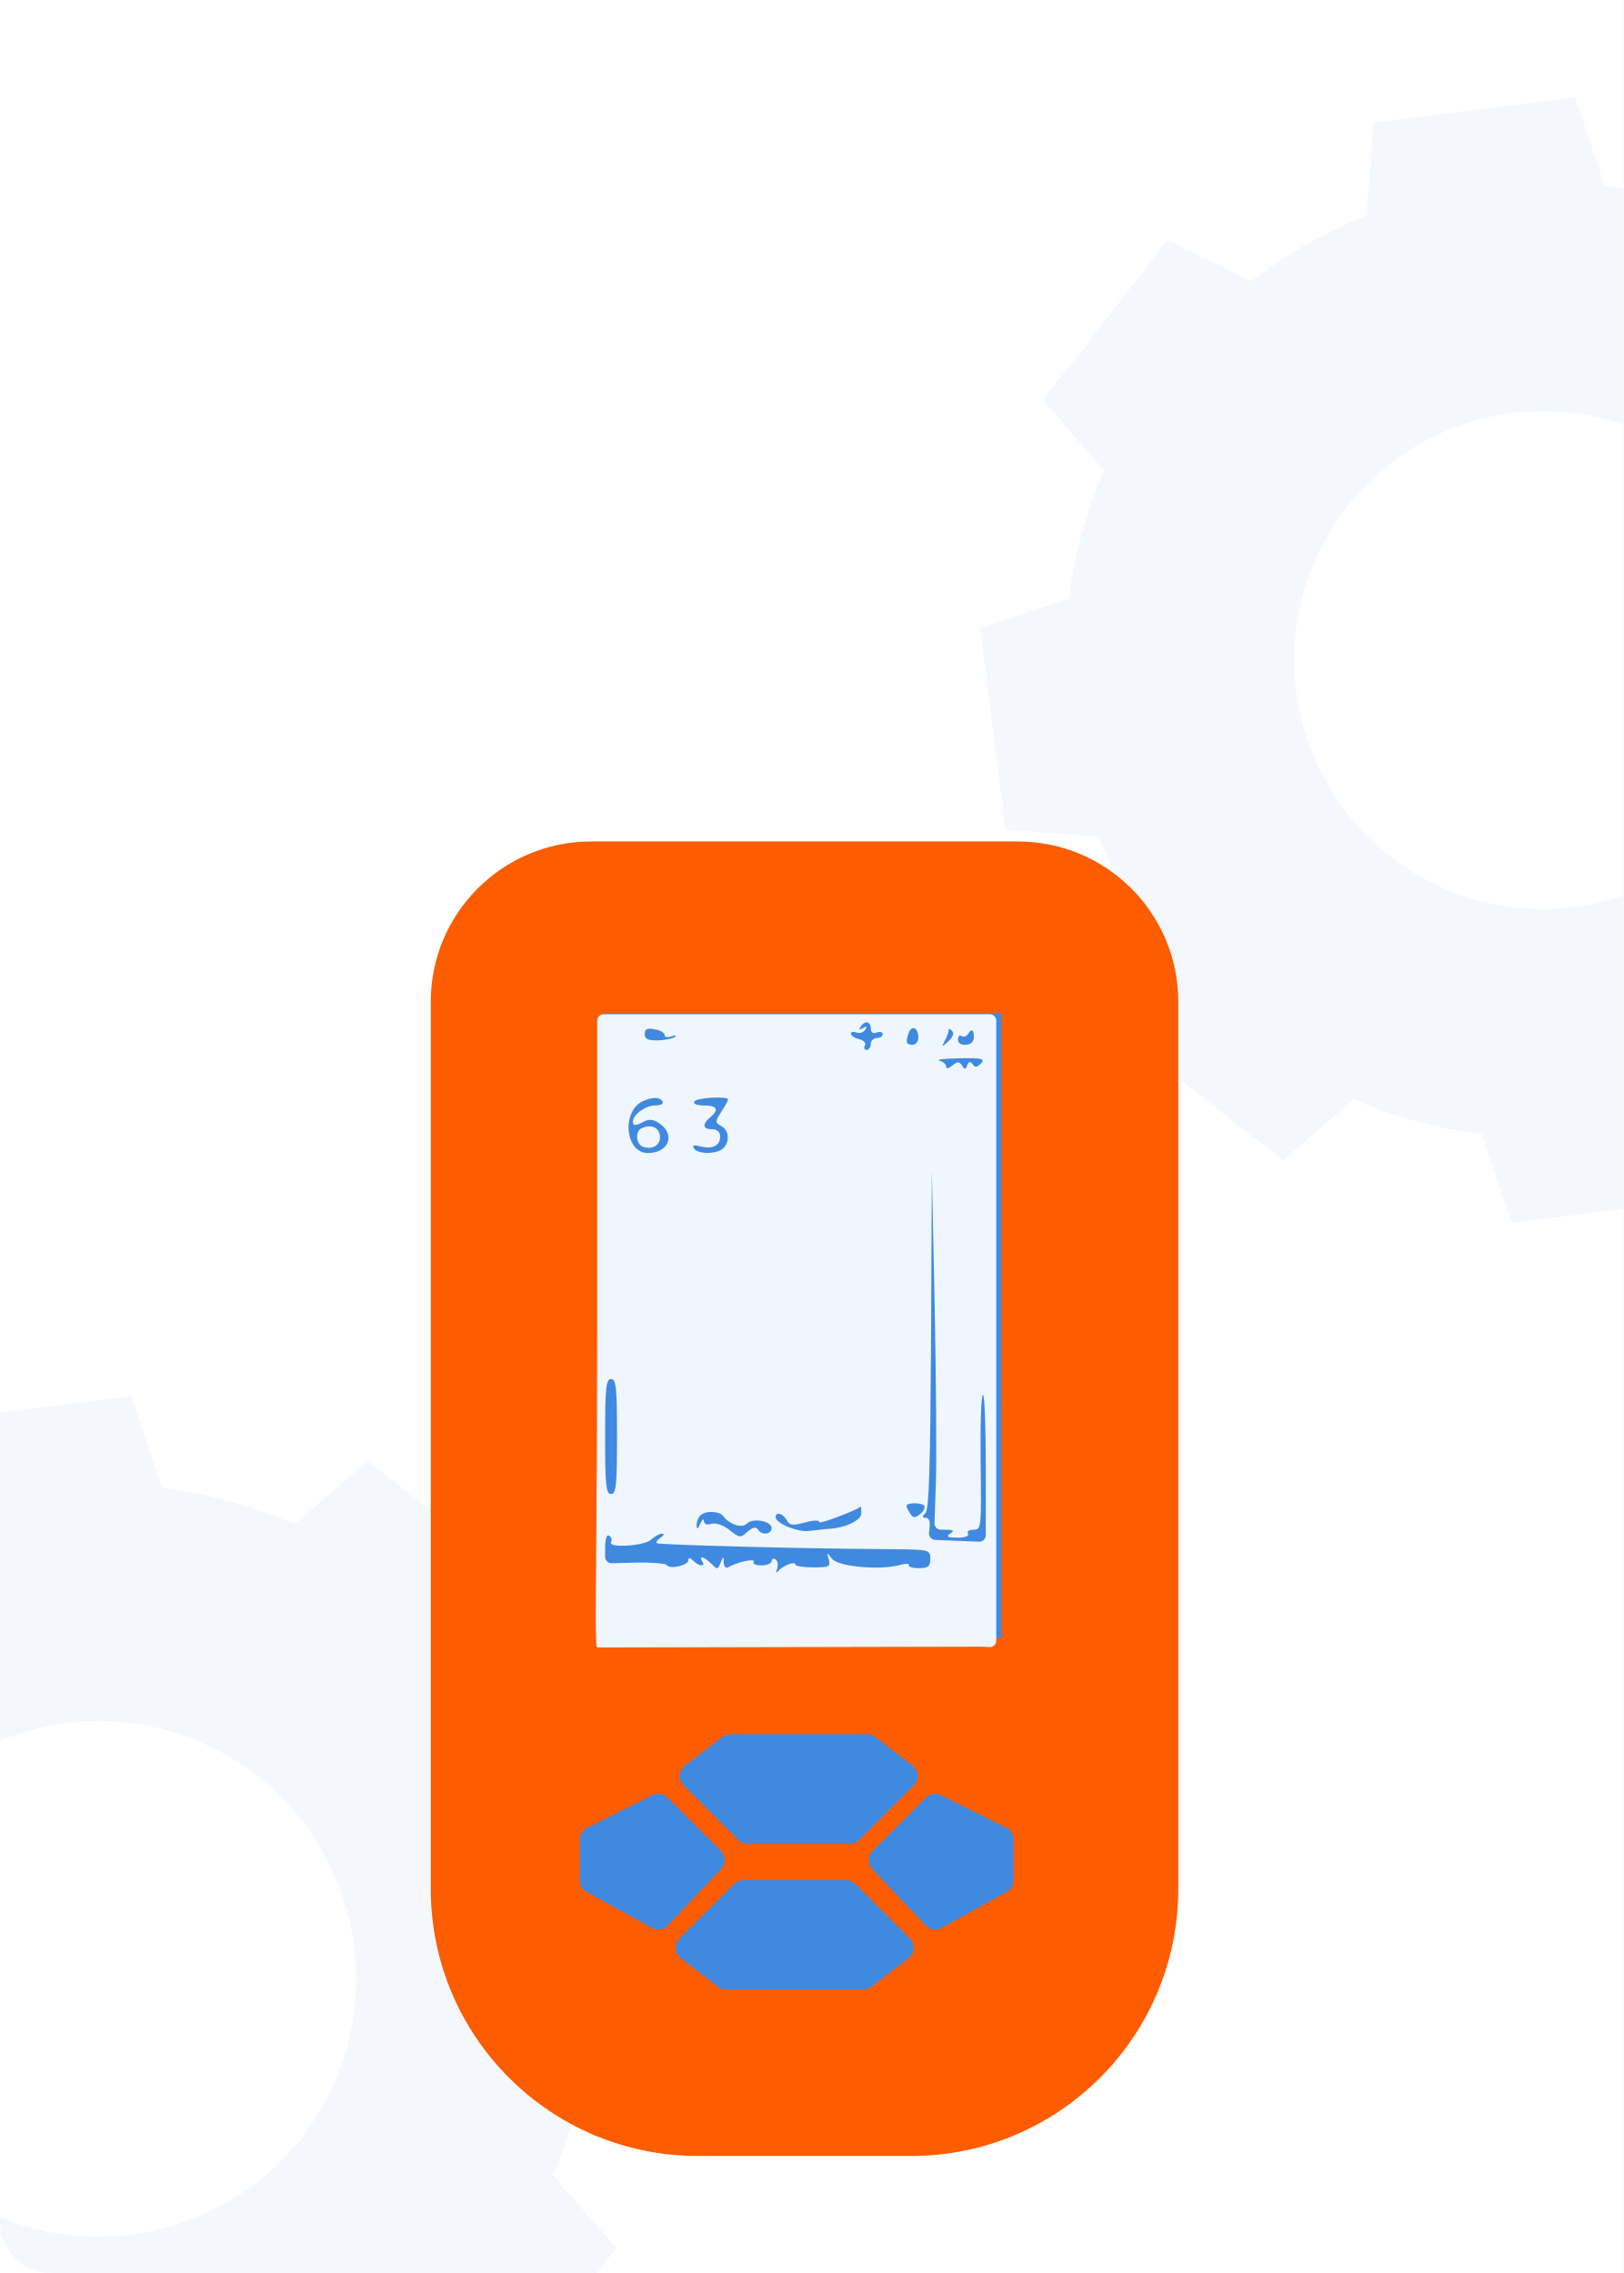
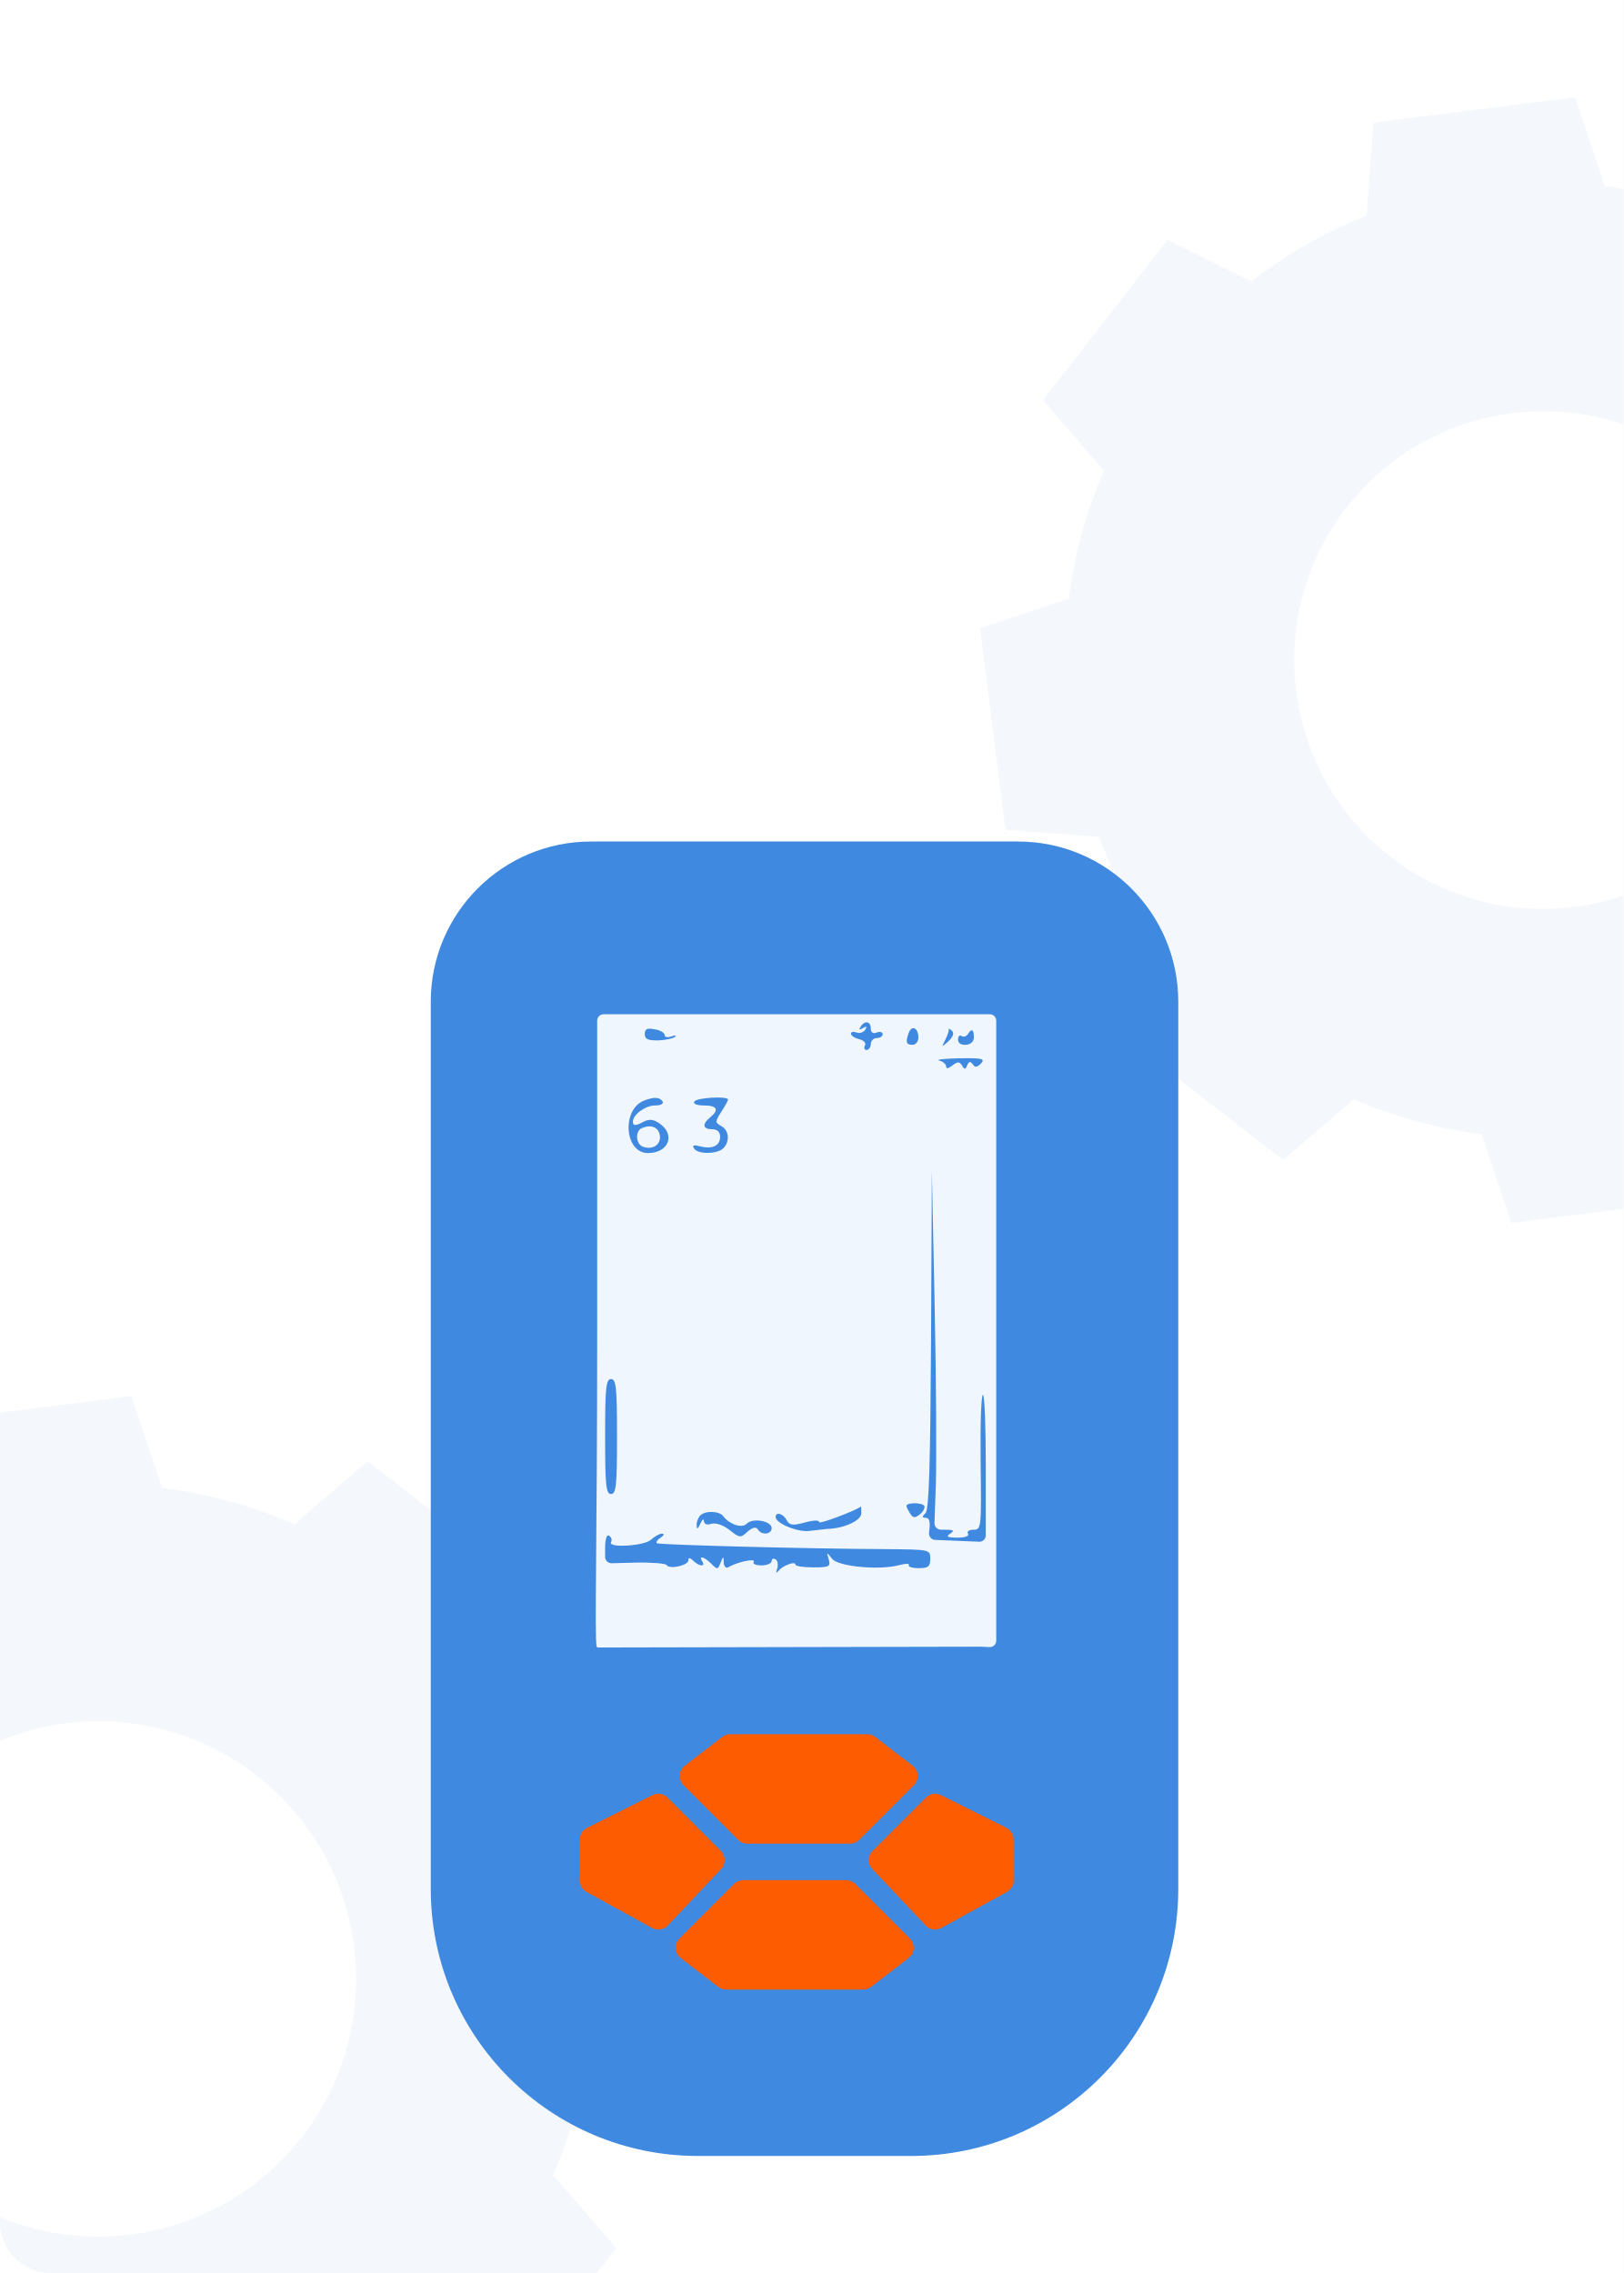
- <svg xmlns="http://www.w3.org/2000/svg" fill="none" height="448" viewBox="0 0 320 448" width="320">
-   <clipPath id="a">
-     <path d="m0 0h320v448h-320z" />
-   </clipPath>
-   <mask id="b" height="538" maskUnits="userSpaceOnUse" width="320" x="0" y="-90">
-     <rect fill="#fff" height="538" rx="10" width="320" y="-90" />
-   </mask>
-   <g clip-path="url(#a)">
-     <path d="m0 0h320v448h-320z" fill="#fff" />
-     <g fill="#f0f6fd" fill-opacity=".7" mask="url(#b)">
-       <path d="m108.986 428.695c3.648-8.426 6.033-17.214 7.152-26.097l18.095-6.045-2.583-20.571-2.583-20.57-18.988-1.427c-3.287-8.327-7.774-16.264-13.384-23.518l8.485-17.051-16.37-12.714-16.333-12.718-14.425 12.422c-8.428-3.647-17.216-6.031-26.101-7.15l-6.046-18.091-20.574 2.583-20.574 2.583-1.423 19.022c-8.328 3.287-16.267 7.774-23.523 13.384l-17.053-8.484-12.716 16.368-12.721 16.332 12.424 14.422c-3.648 8.426-6.033 17.214-7.152 26.096l-18.095 6.046 2.583 20.57 2.583 20.571 19.025 1.422c3.287 8.327 7.774 16.264 13.384 23.518l-8.486 17.051 16.37 12.714 16.37 12.713 14.425-12.422c8.428 3.647 17.216 6.031 26.101 7.15l6.046 18.091 20.574-2.583 20.574-2.583 1.423-19.023c8.328-3.286 16.267-7.773 23.523-13.383l17.053 8.484 12.716-16.369 12.716-16.368zm-120.782 1.436c-22.141-17.213-26.14-49.134-8.923-71.272 17.217-22.138 49.143-26.138 71.284-8.925s26.14 49.134 8.923 71.272c-17.216 22.138-49.143 26.137-71.283 8.925z" />
-       <path d="m390.658 167.44c3.523-8.138 5.827-16.625 6.907-25.204l17.476-5.838-2.495-19.867-2.494-19.866-18.338-1.378c-3.174-8.042-7.508-15.707-12.926-22.713l8.195-16.467-15.81-12.278-15.774-12.283-13.932 11.997c-8.139-3.523-16.627-5.825-25.207-6.905l-5.839-17.472-19.869 2.495-19.87 2.495-1.374 18.371c-8.043 3.174-15.71 7.507-22.718 12.925l-16.469-8.193-12.281 15.808-12.286 15.772 11.998 13.929c-3.523 8.138-5.827 16.625-6.907 25.204l-17.475 5.838 2.494 19.866 2.494 19.867 18.374 1.373c3.174 8.042 7.508 15.707 12.926 22.713l-8.195 16.468 15.81 12.278 15.81 12.278 13.932-11.997c8.139 3.523 16.627 5.825 25.207 6.905l5.839 17.473 19.869-2.495 19.87-2.495 1.374-18.371c8.044-3.174 15.71-7.507 22.718-12.925l16.469 8.193 12.282-15.808 12.281-15.808zm-116.648 1.386c-21.383-16.623-25.245-47.452-8.618-68.832 16.628-21.38 47.461-25.243 68.844-8.619 21.383 16.623 25.245 47.452 8.618 68.832-16.628 21.38-47.461 25.243-68.844 8.619z" />
+ <svg xmlns="http://www.w3.org/2000/svg" width="320" height="448" viewBox="0 0 320 448" fill="none">
+   <g clip-path="url(#clip0_1501_7695)">
+     <rect width="320" height="448" fill="white" />
+     <mask id="mask0_1501_7695" style="mask-type:alpha" maskUnits="userSpaceOnUse" x="0" y="-90" width="320" height="538">
+       <rect y="-90" width="320" height="538" rx="10" fill="white" />
+     </mask>
+     <g mask="url(#mask0_1501_7695)">
+       <path d="M108.986 428.699C112.635 420.272 115.019 411.485 116.138 402.602L134.233 396.557L131.65 375.986L129.067 355.416L110.08 353.989C106.793 345.662 102.306 337.725 96.695 330.471L105.181 313.42L88.811 300.706L72.477 287.988L58.052 300.41C49.625 296.763 40.836 294.378 31.952 293.26L25.906 275.169L5.332 277.752L-15.242 280.335L-16.665 299.357C-24.993 302.644 -32.931 307.131 -40.187 312.74L-57.24 304.257L-69.957 320.625L-82.678 336.956L-70.254 351.379C-73.903 359.805 -76.288 368.593 -77.407 377.475L-95.501 383.521L-92.918 404.091L-90.336 424.662L-71.311 426.084C-68.024 434.41 -63.537 442.348 -57.926 449.602L-66.412 466.653L-50.041 479.366L-33.671 492.08L-19.246 479.657C-10.818 483.305 -2.029 485.689 6.855 486.807L12.9 504.899L33.474 502.316L54.048 499.732L55.471 480.71C63.799 477.424 71.738 472.937 78.994 467.327L96.047 475.81L108.763 459.442L121.48 443.074L108.986 428.699ZM-11.796 430.134C-33.937 412.922 -37.935 381.001 -20.719 358.863C-3.502 336.725 28.424 332.725 50.565 349.938C72.706 367.151 76.704 399.072 59.488 421.21C42.271 443.348 10.345 447.347 -11.796 430.134Z" fill="#F0F6FD" fill-opacity="0.7" />
+       <path d="M390.658 167.44C394.181 159.302 396.485 150.815 397.565 142.236L415.041 136.398L412.546 116.531L410.052 96.665L391.714 95.287C388.54 87.245 384.206 79.58 378.788 72.574L386.983 56.106L371.173 43.828L355.399 31.545L341.467 43.542C333.328 40.019 324.84 37.717 316.26 36.637L310.421 19.165L290.552 21.659L270.682 24.154L269.308 42.525C261.265 45.699 253.598 50.033 246.59 55.45L230.121 47.257L217.84 63.065L205.554 78.837L217.552 92.766C214.029 100.904 211.725 109.391 210.645 117.97L193.17 123.808L195.664 143.674L198.158 163.541L216.532 164.914C219.706 172.956 224.04 180.621 229.458 187.627L221.263 204.095L237.073 216.373L252.883 228.651L266.815 216.654C274.954 220.177 283.442 222.479 292.022 223.559L297.861 241.032L317.73 238.537L337.6 236.042L338.974 217.671C347.018 214.497 354.684 210.164 361.692 204.746L378.161 212.939L390.443 197.131L402.724 181.323L390.658 167.44ZM274.01 168.826C252.627 152.203 248.765 121.374 265.392 99.994C282.02 78.614 312.853 74.751 334.236 91.375C355.619 107.998 359.481 138.827 342.854 160.207C326.226 181.587 295.393 185.45 274.01 168.826Z" fill="#F0F6FD" fill-opacity="0.7" />
    </g>
-     <path d="m84.894 197.443c0-17.443 14.141-31.584 31.584-31.584h84.148c17.443 0 31.584 14.141 31.584 31.584v174.85c0 29.072-23.568 52.64-52.64 52.64h-42.036c-29.073 0-52.64-23.568-52.64-52.64z" fill="#fd5c00" />
-     <path d="m118.744 199.723h78.645v123.097h-78.645z" fill="#3f8ae0" />
-     <path d="m117.691 262.505c0 41.01-.536 59.664-.12 61.968.035.194.2.242.397.241 5.086-.008 72.467-.159 75.449-.159l1.581.085c.727.039 1.338-.54 1.338-1.268v-60.867-61.329c0-.702-.569-1.27-1.27-1.27l-38.301.002h-37.804c-.701 0-1.27.569-1.27 1.27zm53.922-59.783c0 .781.469 1.094 1.173.781.625-.234 1.172-.078 1.172.313 0 .469-.547.781-1.172.781-.626 0-1.173.547-1.173 1.172 0 .626-.39 1.173-.859 1.173-.391 0-.547-.391-.313-.86.313-.469-.156-1.016-1.094-1.25-.938-.235-1.641-.704-1.641-1.094 0-.391.469-.469 1.094-.235.625.235 1.329 0 1.719-.547.391-.625.235-.781-.469-.312-.703.39-.859.312-.468-.235.781-1.328 2.031-1.172 2.031.313zm-40.637 1.25c0 .469.625.547 1.329.313.781-.313 1.094-.235.703.078-.312.312-1.797.625-3.282.703-2.032 0-2.657-.234-2.657-1.25s.469-1.251 1.954-.938c1.094.156 1.953.703 1.953 1.094zm50.015.547c0 .782-.547 1.407-1.172 1.407-1.25 0-1.407-.547-.703-2.423.625-1.563 1.875-.859 1.875 1.016zm5.94.703c-1.407 1.251-1.407 1.251-.626-.312.34-.68.598-1.36.655-1.742.028-.195-.041-.47.136-.382.108.054.263.163.46.326.547.469.312 1.173-.625 2.11zm5.001-.781c0 .86-.625 1.407-1.563 1.485s-1.563-.313-1.563-1.016c0-.625.313-1.016.703-.703.391.234.938.078 1.251-.391.703-1.172 1.172-.938 1.172.625zm1.407 5.158c-.782.781-1.173.859-1.641.156-.469-.625-.782-.547-1.095.235-.312.859-.547.859-1.015 0-.547-.782-.86-.782-1.876 0-.781.625-1.25.703-1.25.234s-.626-1.016-1.329-1.172c-.781-.235 1.016-.391 3.908-.469 4.454-.078 5.157.078 4.298 1.016zm-62.754 7.502c.235.469-.39.781-1.484.781-1.876 0-4.377 1.798-4.377 3.205 0 .859.547.859 2.267-.079 1.016-.468 1.875-.39 3.047.469 3.126 2.188 1.72 5.783-2.344 5.783-4.689 0-5.236-8.752-.625-10.393 1.875-.704 2.969-.626 3.516.234zm12.895-.391c0 .235-.625 1.329-1.329 2.423-1.25 1.954-1.25 2.11 0 2.813 1.563.86 1.72 3.048.391 4.377-1.172 1.172-5.079 1.25-5.783 0-.391-.626 0-.704 1.172-.391 2.423.625 3.986-.078 3.986-1.876 0-.938-.547-1.485-1.563-1.485-1.876 0-2.032-1.016-.391-2.344 1.798-1.485 1.407-2.345-1.25-2.345-1.329 0-2.188-.312-1.876-.781.469-.781 6.643-1.094 6.643-.391zm40.95 75.961-.266 7.515c-.026.719.55 1.315 1.269 1.315h.794c1.719 0 1.954.157 1.016.782-.86.547-.547.781 1.407.781 1.563 0 2.422-.312 2.11-.781-.235-.469.234-.782 1.094-.782 1.563 0 1.563-.469 1.407-13.285-.079-7.346.078-13.285.468-13.285.313 0 .547 6.486.547 14.457v13.212c0 .722-.601 1.299-1.322 1.269l-4.304-.18-4.35-.178c-.734-.03-1.289-.674-1.211-1.404l.09-.84c.157-1.329-.078-2.11-.703-2.11-.781 0-.781-.235-.078-.938s.938-9.534 1.094-34.229l.156-33.213.547 26.57c.313 14.614.391 30.556.235 35.324zm-62.832-9.535c0 9.535-.156 11.332-1.172 11.332s-1.172-1.797-1.172-11.332c0-9.534.156-11.331 1.172-11.331s1.172 1.797 1.172 11.331zm60.565 13.676c.157.313-.156 1.094-.859 1.642-1.016.781-1.329.781-1.954-.157-.391-.625-.703-1.25-.703-1.485 0-.703 3.048-.703 3.516 0zm-12.425 1.485c0 1.407-3.439 2.97-6.721 3.048-.625.078-2.188.234-3.517.391-2.266.312-6.642-1.485-6.642-2.735 0-1.095 1.485-.704 2.188.625.547 1.016 1.172 1.094 3.517.469 1.641-.469 2.891-.547 2.891-.078 0 .433 6.827-2.144 8.031-2.965.133-.091.223-.108.234.053.019.257.019.71.019 1.192zm-27.196.547c1.251 1.641 3.673 2.423 4.611 1.485 1.172-1.25 4.923-.547 4.923.86 0 1.25-2.032 1.485-2.735.234-.391-.547-1.016-.391-2.032.469-1.328 1.25-1.563 1.25-3.516-.313-1.251-1.015-2.736-1.484-3.595-1.25-.86.313-1.407.078-1.485-.547 0-.547-.313-.313-.703.547-.469 1.094-.704 1.172-.704.313-.078-.626.313-1.563.704-1.954 1.016-1.016 3.829-.86 4.532.156zm-22.116 5.08c-.781 1.25 6.643.781 7.893-.469.704-.625 1.641-1.172 2.11-1.172.547 0 .469.312-.234.781-.485.304-.782.654-.818.905-.018.129.084.211.214.229 2.451.334 29.176 1.058 45.383 1.133 8.205.078 8.362.078 8.362 1.875 0 1.563-.391 1.876-2.345 1.876-1.109 0-1.91-.246-1.914-.52-.001-.076.08-.145.052-.216-.078-.196-.798-.159-1.811.111-3.985 1.094-12.191.312-13.363-1.251-1.016-1.328-1.094-1.328-.625.156.39 1.407.078 1.563-3.048 1.563-1.954 0-3.517-.234-3.517-.547 0-.781-2.579.235-3.36 1.251-.469.547-.547.312-.235-.469.235-.782.079-1.563-.312-1.798-.469-.312-.782-.078-.782.313 0 .469-.937.86-2.032.86-.982 0-1.649-.252-1.549-.586.025-.086.108-.16.089-.248-.115-.54-3.568.274-5.104 1.224-.391.235-.781-.156-.86-.937 0-1.329-.078-1.329-.625.078-.547 1.328-.625 1.328-1.797.156-1.407-1.407-2.579-1.719-1.798-.469.704 1.094-.625 1.016-1.797-.156-.625-.625-.938-.625-.938-.078 0 1.016-3.751 1.875-4.298.938-.234-.313-3.048-.548-6.252-.469l-4.557.121c-.715.019-1.304-.555-1.304-1.269v-1.666c0-1.797.313-2.813.781-2.5.469.312.626.859.391 1.25z" fill="#f0f6fd" />
-     <path d="m126.53 222.338c-1.407.547-1.25 3.126.156 3.673 1.954.703 3.595-.391 3.361-2.188-.235-1.641-1.72-2.266-3.517-1.485z" fill="#f0f6fd" />
-     <g fill="#3f8ae0">
-       <path d="m131.555 354.295 10.512 10.513c.981.981 1.004 2.565.051 3.574l-10.508 11.126c-.802.849-2.077 1.049-3.101.486l-12.911-7.101c-.82-.451-1.329-1.312-1.329-2.247v-8.084c0-.971.549-1.859 1.418-2.293l12.907-6.454c.988-.494 2.18-.3 2.961.48z" />
-       <path d="m182.474 354.295-10.512 10.513c-.982.981-1.004 2.565-.052 3.574l10.509 11.126c.802.849 2.076 1.049 3.1.486l12.911-7.101c.82-.451 1.329-1.312 1.329-2.247v-8.084c0-.971-.549-1.859-1.418-2.293l-12.907-6.454c-.987-.494-2.18-.3-2.96.48z" />
-       <path d="m167.531 363.379h-20.245c-.68 0-1.332-.27-1.813-.751l-10.765-10.765c-1.095-1.095-.977-2.902.25-3.846l7.379-5.677c.448-.344.998-.531 1.564-.531h27.016c.566 0 1.115.187 1.564.531l7.379 5.677c1.227.944 1.345 2.751.25 3.846l-10.765 10.765c-.481.481-1.133.751-1.814.751z" />
-       <path d="m166.734 370.566h-20.245c-.681 0-1.333.27-1.814.751l-10.765 10.765c-1.095 1.095-.977 2.903.25 3.846l7.379 5.677c.449.345.998.532 1.564.532h27.016c.566 0 1.116-.187 1.564-.532l7.379-5.677c1.227-.943 1.345-2.751.25-3.846l-10.765-10.765c-.481-.481-1.133-.751-1.813-.751z" />
-     </g>
+     <path d="M84.893 197.443C84.893 180 99.034 165.859 116.477 165.859H200.625C218.069 165.859 232.209 180 232.209 197.443V372.293C232.209 401.365 208.642 424.933 179.569 424.933H137.533C108.461 424.933 84.893 401.365 84.893 372.293V197.443Z" fill="#3F8AE0" />
+     <rect x="118.745" y="199.727" width="78.645" height="123.097" fill="#3F8AE0" />
+     <path d="M117.691 262.505C117.691 303.515 117.156 322.169 117.572 324.473C117.607 324.667 117.771 324.715 117.969 324.714C123.054 324.706 190.436 324.555 193.417 324.555L194.998 324.64C195.725 324.679 196.337 324.1 196.337 323.372V262.505V201.176C196.337 200.474 195.768 199.906 195.066 199.906L156.766 199.908H118.961C118.26 199.908 117.691 200.477 117.691 201.178V262.505ZM171.614 202.722C171.614 203.503 172.083 203.816 172.786 203.503C173.411 203.269 173.958 203.425 173.958 203.816C173.958 204.285 173.411 204.597 172.786 204.597C172.161 204.597 171.614 205.144 171.614 205.769C171.614 206.395 171.223 206.942 170.754 206.942C170.364 206.942 170.207 206.551 170.442 206.082C170.754 205.613 170.285 205.066 169.348 204.832C168.41 204.597 167.706 204.128 167.706 203.738C167.706 203.347 168.175 203.269 168.801 203.503C169.426 203.738 170.129 203.503 170.52 202.956C170.911 202.331 170.754 202.175 170.051 202.644C169.348 203.034 169.191 202.956 169.582 202.409C170.364 201.081 171.614 201.237 171.614 202.722ZM130.977 203.972C130.977 204.441 131.602 204.519 132.305 204.285C133.087 203.972 133.399 204.05 133.009 204.363C132.696 204.675 131.211 204.988 129.726 205.066C127.694 205.066 127.069 204.832 127.069 203.816C127.069 202.8 127.538 202.565 129.023 202.878C130.117 203.034 130.977 203.581 130.977 203.972ZM180.992 204.519C180.992 205.301 180.445 205.926 179.819 205.926C178.569 205.926 178.413 205.379 179.116 203.503C179.741 201.94 180.992 202.644 180.992 204.519ZM186.931 205.222C185.524 206.473 185.524 206.473 186.306 204.91C186.646 204.23 186.904 203.55 186.96 203.168C186.989 202.973 186.92 202.698 187.096 202.786C187.205 202.84 187.36 202.949 187.556 203.112C188.103 203.581 187.869 204.285 186.931 205.222ZM191.933 204.441C191.933 205.301 191.307 205.848 190.37 205.926C189.432 206.004 188.807 205.613 188.807 204.91C188.807 204.285 189.119 203.894 189.51 204.207C189.901 204.441 190.448 204.285 190.76 203.816C191.464 202.644 191.933 202.878 191.933 204.441ZM193.339 209.599C192.558 210.38 192.167 210.458 191.698 209.755C191.229 209.13 190.917 209.208 190.604 209.99C190.291 210.849 190.057 210.849 189.588 209.99C189.041 209.208 188.728 209.208 187.712 209.99C186.931 210.615 186.462 210.693 186.462 210.224C186.462 209.755 185.837 209.208 185.134 209.052C184.352 208.817 186.15 208.661 189.041 208.583C193.495 208.505 194.199 208.661 193.339 209.599ZM130.586 217.101C130.82 217.57 130.195 217.882 129.101 217.882C127.226 217.882 124.725 219.68 124.725 221.087C124.725 221.946 125.272 221.946 126.991 221.008C128.007 220.54 128.867 220.618 130.039 221.477C133.165 223.665 131.758 227.26 127.694 227.26C123.006 227.26 122.459 218.508 127.069 216.867C128.945 216.163 130.039 216.241 130.586 217.101ZM143.48 216.71C143.48 216.945 142.855 218.039 142.152 219.133C140.902 221.087 140.902 221.243 142.152 221.946C143.715 222.806 143.871 224.994 142.543 226.323C141.37 227.495 137.463 227.573 136.76 226.323C136.369 225.697 136.76 225.619 137.932 225.932C140.355 226.557 141.918 225.854 141.918 224.056C141.918 223.118 141.37 222.571 140.355 222.571C138.479 222.571 138.323 221.555 139.964 220.227C141.761 218.742 141.37 217.882 138.713 217.882C137.385 217.882 136.525 217.57 136.838 217.101C137.307 216.32 143.48 216.007 143.48 216.71ZM184.43 292.671L184.164 300.186C184.139 300.905 184.714 301.501 185.433 301.501H186.228C187.947 301.501 188.181 301.658 187.244 302.283C186.384 302.83 186.697 303.064 188.65 303.064C190.213 303.064 191.073 302.752 190.76 302.283C190.526 301.814 190.995 301.501 191.854 301.501C193.417 301.501 193.417 301.032 193.261 288.216C193.183 280.87 193.339 274.931 193.73 274.931C194.043 274.931 194.277 281.417 194.277 289.388V302.6C194.277 303.322 193.676 303.899 192.954 303.869L188.65 303.689L184.301 303.511C183.567 303.481 183.012 302.837 183.09 302.107L183.18 301.267C183.336 299.938 183.102 299.157 182.477 299.157C181.695 299.157 181.695 298.922 182.398 298.219C183.102 297.516 183.336 288.685 183.492 263.99L183.649 230.777L184.196 257.347C184.508 271.961 184.587 287.903 184.43 292.671ZM121.599 283.136C121.599 292.671 121.443 294.468 120.427 294.468C119.411 294.468 119.254 292.671 119.254 283.136C119.254 273.602 119.411 271.805 120.427 271.805C121.443 271.805 121.599 273.602 121.599 283.136ZM182.164 296.812C182.32 297.125 182.008 297.906 181.304 298.454C180.288 299.235 179.976 299.235 179.351 298.297C178.96 297.672 178.647 297.047 178.647 296.812C178.647 296.109 181.695 296.109 182.164 296.812ZM169.738 298.297C169.738 299.704 166.3 301.267 163.018 301.345C162.392 301.423 160.829 301.579 159.501 301.736C157.235 302.048 152.858 300.251 152.858 299.001C152.858 297.906 154.343 298.297 155.046 299.626C155.593 300.642 156.219 300.72 158.563 300.095C160.204 299.626 161.455 299.548 161.455 300.017C161.455 300.45 168.281 297.873 169.485 297.052C169.619 296.961 169.708 296.944 169.72 297.105C169.738 297.362 169.738 297.815 169.738 298.297ZM142.543 298.844C143.793 300.485 146.216 301.267 147.153 300.329C148.326 299.079 152.077 299.782 152.077 301.189C152.077 302.439 150.045 302.674 149.342 301.423C148.951 300.876 148.326 301.032 147.31 301.892C145.981 303.142 145.747 303.142 143.793 301.579C142.543 300.564 141.058 300.095 140.198 300.329C139.339 300.642 138.792 300.407 138.713 299.782C138.713 299.235 138.401 299.469 138.01 300.329C137.541 301.423 137.307 301.501 137.307 300.642C137.229 300.017 137.619 299.079 138.01 298.688C139.026 297.672 141.839 297.828 142.543 298.844ZM120.427 303.924C119.645 305.174 127.069 304.705 128.32 303.455C129.023 302.83 129.961 302.283 130.43 302.283C130.977 302.283 130.899 302.595 130.195 303.064C129.71 303.368 129.413 303.718 129.378 303.969C129.359 304.098 129.462 304.18 129.591 304.198C132.043 304.532 158.767 305.256 174.974 305.331C183.18 305.409 183.336 305.409 183.336 307.206C183.336 308.769 182.945 309.082 180.992 309.082C179.883 309.082 179.081 308.836 179.078 308.562C179.076 308.486 179.157 308.417 179.129 308.346C179.052 308.15 178.331 308.187 177.319 308.457C173.333 309.551 165.128 308.769 163.955 307.206C162.939 305.878 162.861 305.878 163.33 307.362C163.721 308.769 163.408 308.925 160.282 308.925C158.329 308.925 156.766 308.691 156.766 308.378C156.766 307.597 154.187 308.613 153.405 309.629C152.936 310.176 152.858 309.941 153.171 309.16C153.405 308.378 153.249 307.597 152.858 307.362C152.389 307.05 152.077 307.284 152.077 307.675C152.077 308.144 151.139 308.535 150.045 308.535C149.063 308.535 148.396 308.283 148.495 307.949C148.521 307.863 148.604 307.789 148.585 307.701C148.47 307.161 145.017 307.975 143.48 308.925C143.09 309.16 142.699 308.769 142.621 307.988C142.621 306.659 142.543 306.659 141.996 308.066C141.449 309.394 141.37 309.394 140.198 308.222C138.792 306.815 137.619 306.503 138.401 307.753C139.104 308.847 137.776 308.769 136.603 307.597C135.978 306.972 135.666 306.972 135.666 307.519C135.666 308.535 131.915 309.394 131.367 308.457C131.133 308.144 128.32 307.909 125.116 307.988L120.558 308.109C119.844 308.128 119.254 307.554 119.254 306.84V305.174C119.254 303.377 119.567 302.361 120.036 302.674C120.505 302.986 120.661 303.533 120.427 303.924Z" fill="#F0F6FD" />
+     <path d="M126.53 222.338C125.124 222.885 125.28 225.464 126.687 226.011C128.64 226.714 130.282 225.62 130.047 223.823C129.813 222.182 128.328 221.557 126.53 222.338Z" fill="#F0F6FD" />
+     <path d="M131.555 354.291L142.067 364.804C143.049 365.785 143.071 367.369 142.118 368.378L131.61 379.504C130.808 380.353 129.533 380.553 128.51 379.99L115.598 372.889C114.779 372.438 114.27 371.577 114.27 370.642V362.558C114.27 361.587 114.819 360.699 115.687 360.265L128.595 353.811C129.582 353.317 130.775 353.511 131.555 354.291Z" fill="#FD5C00" />
+     <path d="M182.474 354.291L171.962 364.804C170.98 365.785 170.958 367.369 171.91 368.378L182.419 379.504C183.221 380.353 184.495 380.553 185.519 379.99L198.43 372.889C199.25 372.438 199.759 371.577 199.759 370.642V362.558C199.759 361.587 199.21 360.699 198.341 360.265L185.434 353.811C184.447 353.317 183.254 353.511 182.474 354.291Z" fill="#FD5C00" />
+     <path d="M167.531 363.375H147.286C146.606 363.375 145.954 363.105 145.473 362.624L134.708 351.859C133.613 350.764 133.731 348.957 134.958 348.013L142.337 342.337C142.785 341.992 143.335 341.805 143.901 341.805H170.917C171.483 341.805 172.032 341.992 172.481 342.337L179.86 348.013C181.087 348.957 181.205 350.764 180.11 351.859L169.345 362.624C168.864 363.105 168.212 363.375 167.531 363.375Z" fill="#FD5C00" />
+     <path d="M166.734 370.562H146.489C145.808 370.562 145.156 370.832 144.675 371.313L133.91 382.078C132.815 383.173 132.933 384.981 134.16 385.924L141.539 391.601C141.988 391.946 142.537 392.133 143.103 392.133H170.119C170.685 392.133 171.235 391.946 171.683 391.601L179.062 385.924C180.289 384.981 180.407 383.173 179.312 382.078L168.547 371.313C168.066 370.832 167.414 370.562 166.734 370.562Z" fill="#FD5C00" />
  </g>
+   <defs>
+     <clipPath id="clip0_1501_7695">
+       <rect width="320" height="448" fill="white" />
+     </clipPath>
+   </defs>
</svg>
